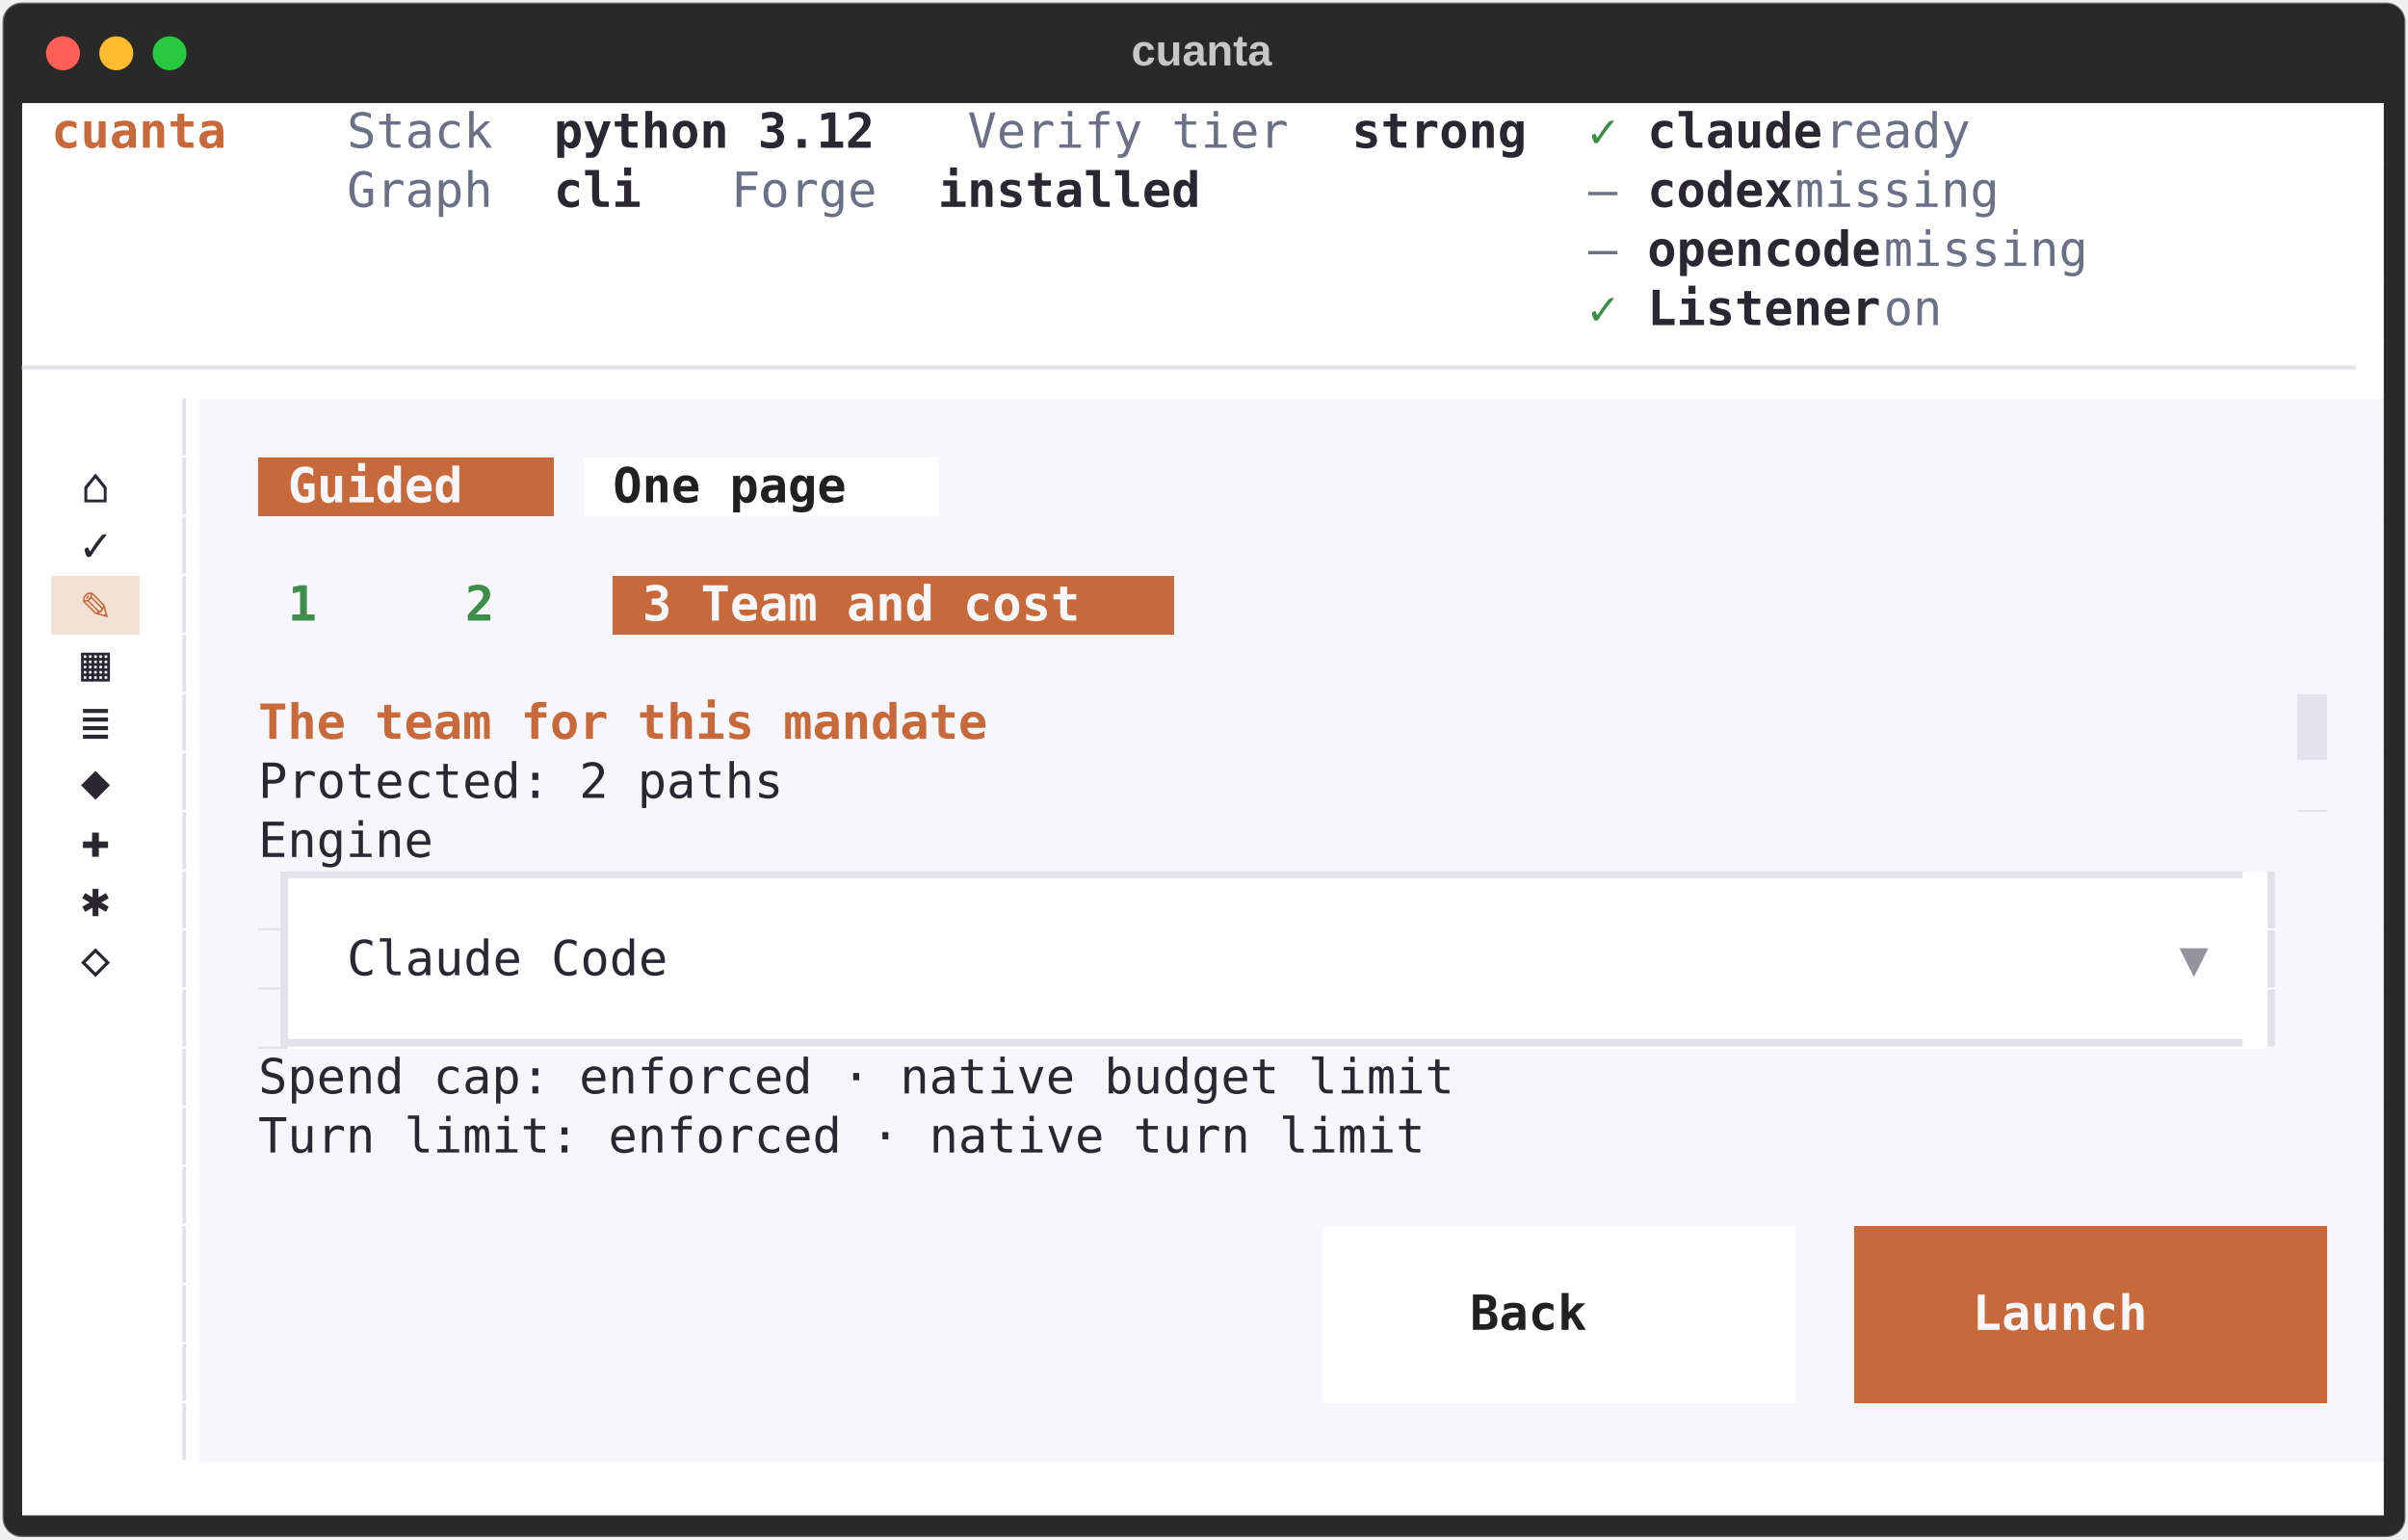
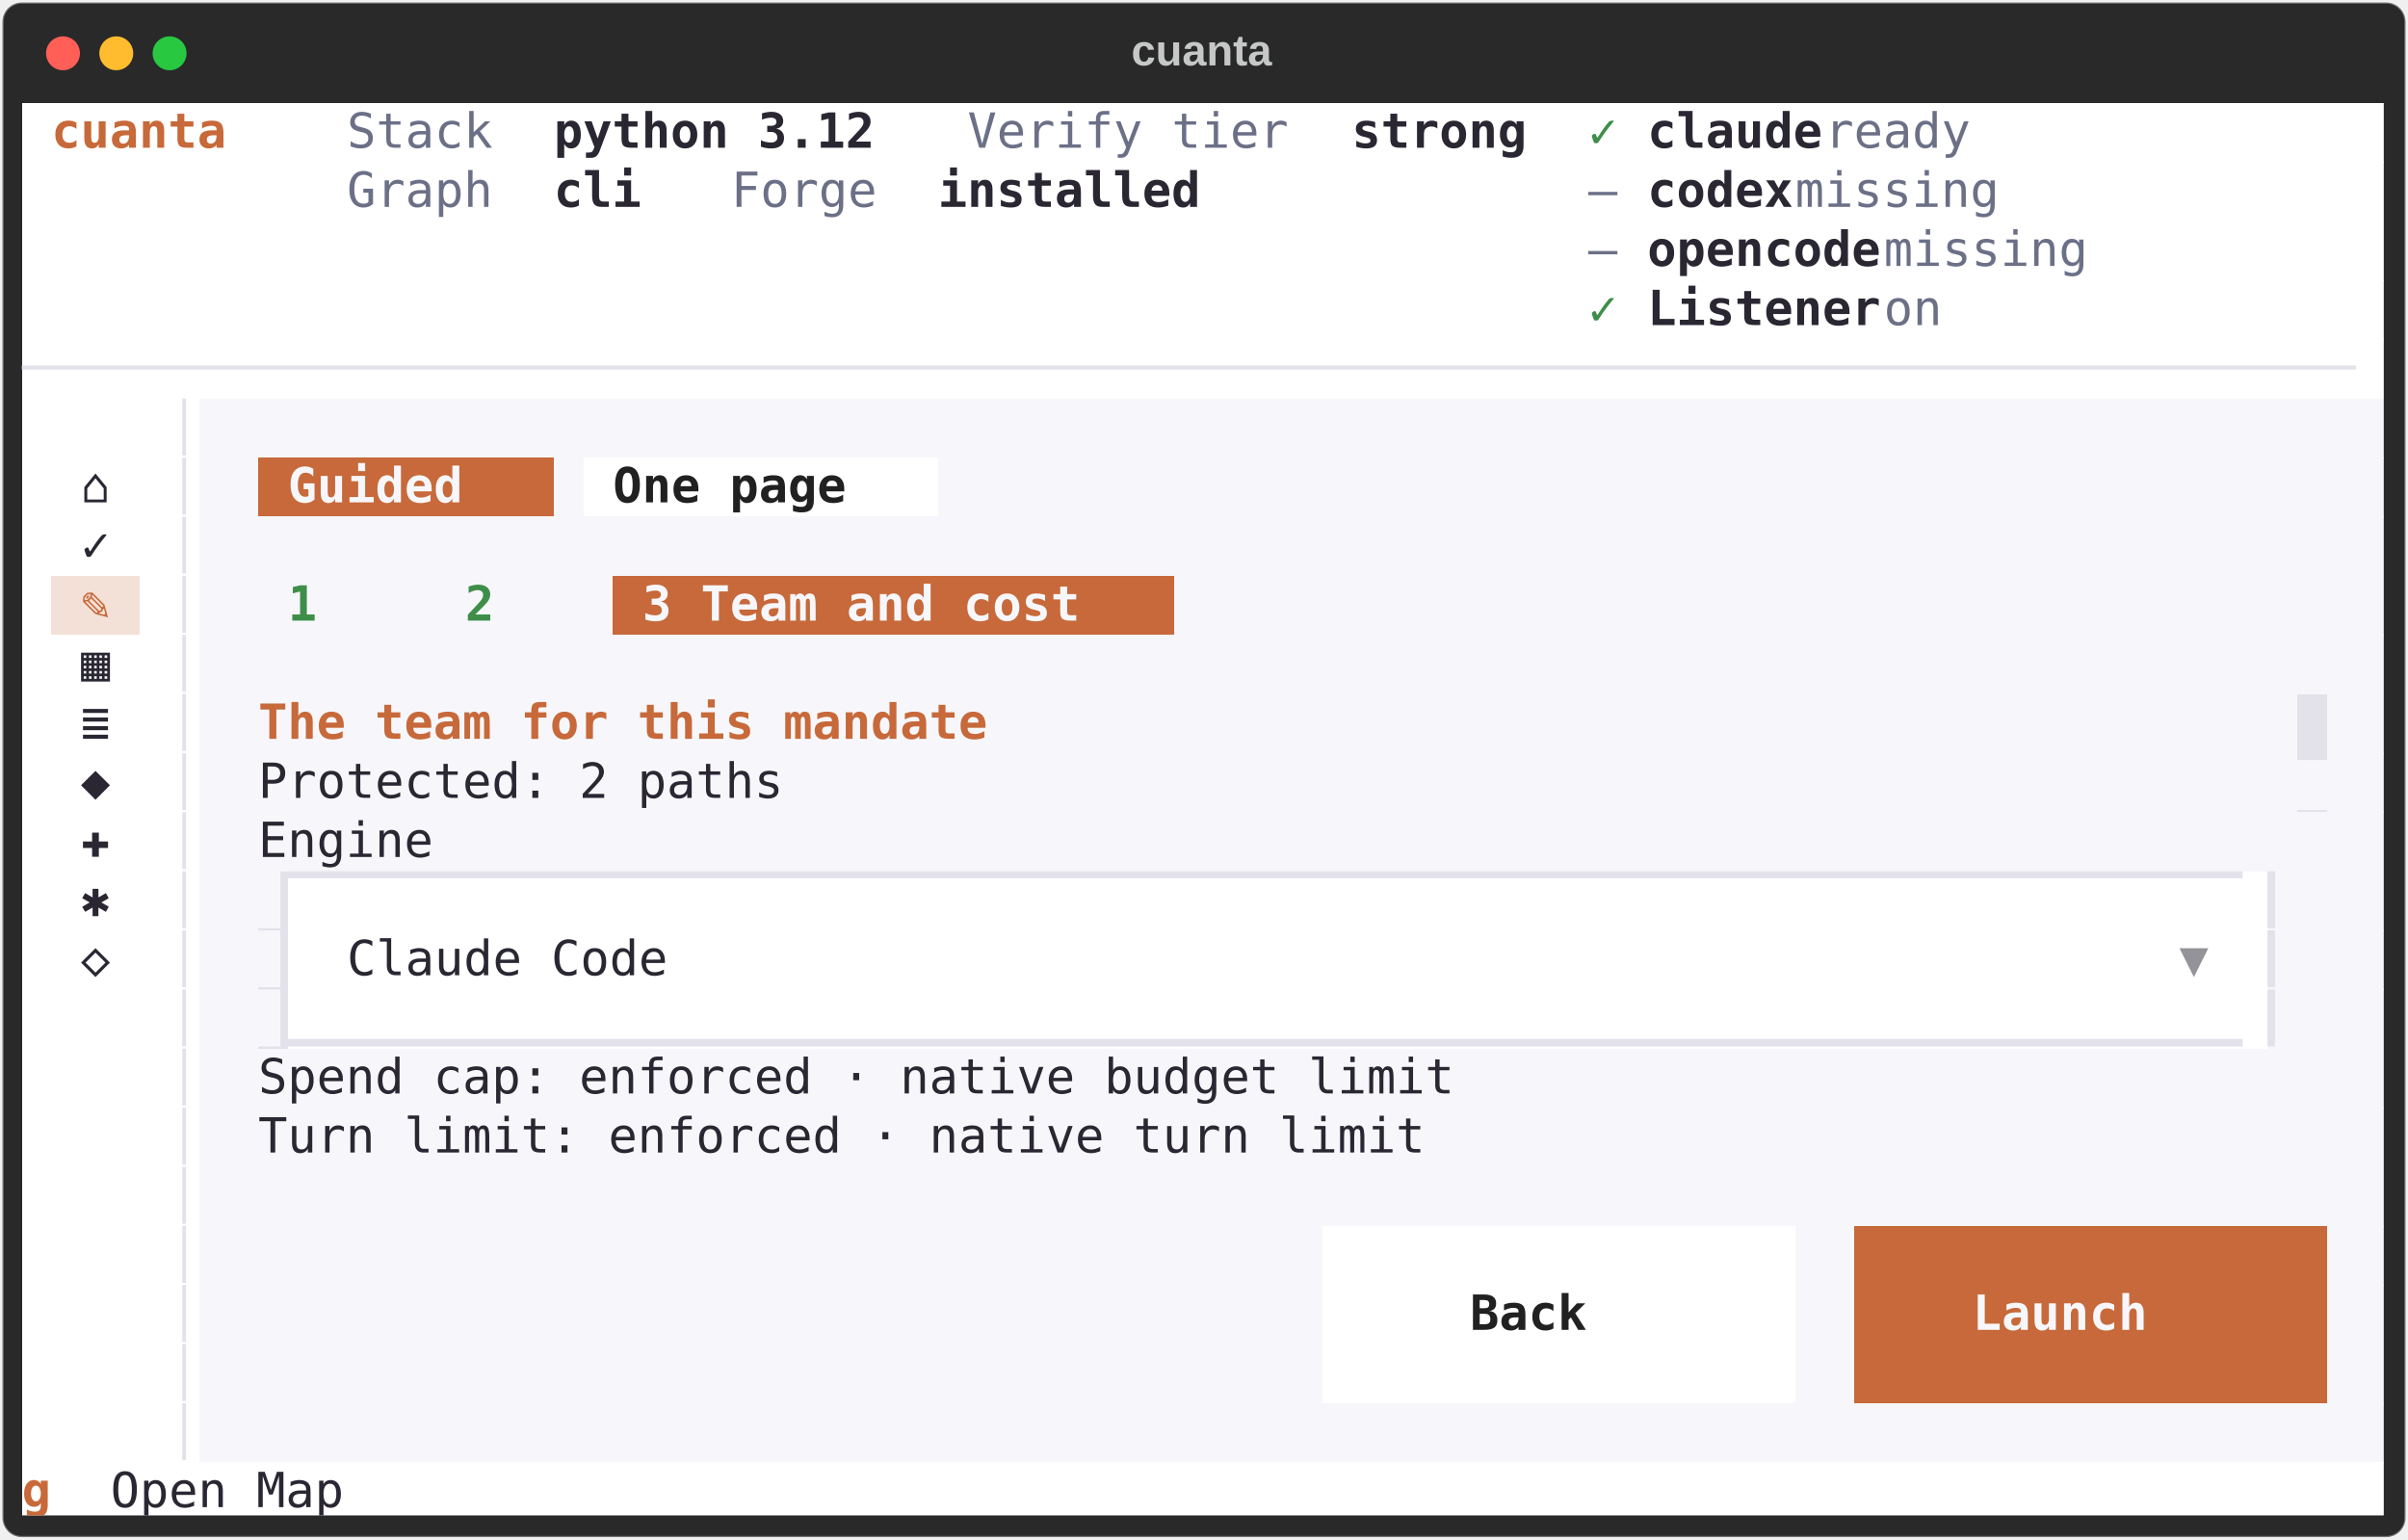
<svg xmlns="http://www.w3.org/2000/svg" class="rich-terminal" viewBox="0 0 994 635.6">
  <style>

    @font-face {
        font-family: "Fira Code";
        src: local("FiraCode-Regular"),
                url("https://cdnjs.cloudflare.com/ajax/libs/firacode/6.2.0/woff2/FiraCode-Regular.woff2") format("woff2"),
                url("https://cdnjs.cloudflare.com/ajax/libs/firacode/6.2.0/woff/FiraCode-Regular.woff") format("woff");
        font-style: normal;
        font-weight: 400;
    }
    @font-face {
        font-family: "Fira Code";
        src: local("FiraCode-Bold"),
                url("https://cdnjs.cloudflare.com/ajax/libs/firacode/6.2.0/woff2/FiraCode-Bold.woff2") format("woff2"),
                url("https://cdnjs.cloudflare.com/ajax/libs/firacode/6.2.0/woff/FiraCode-Bold.woff") format("woff");
        font-style: bold;
        font-weight: 700;
    }

    .terminal-matrix {
        font-family: Fira Code, monospace;
        font-size: 20px;
        line-height: 24.4px;
        font-variant-east-asian: full-width;
    }

    .terminal-title {
        font-size: 18px;
        font-weight: bold;
        font-family: arial;
    }

    .terminal-r1 { fill: #c5c8c6 }
.terminal-r2 { fill: #c7693a;font-weight: bold }
.terminal-r3 { fill: #6b7087 }
.terminal-r4 { fill: #2a2733;font-weight: bold }
.terminal-r5 { fill: #2a2733 }
.terminal-r6 { fill: #3e8e4a }
.terminal-r7 { fill: #e3e1ea }
.terminal-r8 { fill: #f7f7fb;font-weight: bold }
.terminal-r9 { fill: #212121;font-weight: bold }
.terminal-r10 { fill: #3e8e4a;font-weight: bold }
.terminal-r11 { fill: #f7f7fb }
.terminal-r12 { fill: #949399 }
.terminal-r13 { fill: #bf404f }
+ .terminal-r14 { fill: #c8693a;font-weight: bold }
    </style>
  <defs>
    <clipPath id="terminal-clip-terminal">
      <rect x="0" y="0" width="975.0" height="584.6" />
    </clipPath>
    <clipPath id="terminal-line-0">
      <rect x="0" y="1.5" width="976" height="24.65" />
    </clipPath>
    <clipPath id="terminal-line-1">
      <rect x="0" y="25.9" width="976" height="24.65" />
    </clipPath>
    <clipPath id="terminal-line-2">
      <rect x="0" y="50.3" width="976" height="24.65" />
    </clipPath>
    <clipPath id="terminal-line-3">
      <rect x="0" y="74.7" width="976" height="24.65" />
    </clipPath>
    <clipPath id="terminal-line-4">
      <rect x="0" y="99.1" width="976" height="24.65" />
    </clipPath>
    <clipPath id="terminal-line-5">
      <rect x="0" y="123.5" width="976" height="24.65" />
    </clipPath>
    <clipPath id="terminal-line-6">
      <rect x="0" y="147.9" width="976" height="24.65" />
    </clipPath>
    <clipPath id="terminal-line-7">
      <rect x="0" y="172.3" width="976" height="24.65" />
    </clipPath>
    <clipPath id="terminal-line-8">
      <rect x="0" y="196.7" width="976" height="24.65" />
    </clipPath>
    <clipPath id="terminal-line-9">
      <rect x="0" y="221.1" width="976" height="24.65" />
    </clipPath>
    <clipPath id="terminal-line-10">
      <rect x="0" y="245.5" width="976" height="24.65" />
    </clipPath>
    <clipPath id="terminal-line-11">
      <rect x="0" y="269.9" width="976" height="24.65" />
    </clipPath>
    <clipPath id="terminal-line-12">
      <rect x="0" y="294.3" width="976" height="24.65" />
    </clipPath>
    <clipPath id="terminal-line-13">
      <rect x="0" y="318.7" width="976" height="24.65" />
    </clipPath>
    <clipPath id="terminal-line-14">
      <rect x="0" y="343.1" width="976" height="24.65" />
    </clipPath>
    <clipPath id="terminal-line-15">
      <rect x="0" y="367.5" width="976" height="24.65" />
    </clipPath>
    <clipPath id="terminal-line-16">
      <rect x="0" y="391.9" width="976" height="24.65" />
    </clipPath>
    <clipPath id="terminal-line-17">
      <rect x="0" y="416.3" width="976" height="24.65" />
    </clipPath>
    <clipPath id="terminal-line-18">
      <rect x="0" y="440.7" width="976" height="24.65" />
    </clipPath>
    <clipPath id="terminal-line-19">
      <rect x="0" y="465.1" width="976" height="24.65" />
    </clipPath>
    <clipPath id="terminal-line-20">
      <rect x="0" y="489.5" width="976" height="24.65" />
    </clipPath>
    <clipPath id="terminal-line-21">
      <rect x="0" y="513.9" width="976" height="24.65" />
    </clipPath>
    <clipPath id="terminal-line-22">
      <rect x="0" y="538.3" width="976" height="24.65" />
    </clipPath>
  </defs>
  <rect fill="#292929" stroke="rgba(255,255,255,0.35)" stroke-width="1" x="1" y="1" width="992" height="633.6" rx="8" />
  <text class="terminal-title" fill="#c5c8c6" text-anchor="middle" x="496" y="27">cuanta</text>
  <g transform="translate(26,22)">
    <circle cx="0" cy="0" r="7" fill="#ff5f57" />
    <circle cx="22" cy="0" r="7" fill="#febc2e" />
    <circle cx="44" cy="0" r="7" fill="#28c840" />
  </g>
  <g transform="translate(9, 41)" clip-path="url(#terminal-clip-terminal)">
    <rect fill="#ffffff" x="0" y="1.5" width="12.2" height="24.65" shape-rendering="crispEdges" />
    <rect fill="#ffffff" x="12.2" y="1.5" width="73.2" height="24.65" shape-rendering="crispEdges" />
    <rect fill="#ffffff" x="85.4" y="1.5" width="48.8" height="24.65" shape-rendering="crispEdges" />
    <rect fill="#ffffff" x="134.2" y="1.5" width="85.4" height="24.65" shape-rendering="crispEdges" />
    <rect fill="#ffffff" x="219.6" y="1.5" width="146.4" height="24.65" shape-rendering="crispEdges" />
    <rect fill="#ffffff" x="366" y="1.5" width="24.4" height="24.65" shape-rendering="crispEdges" />
    <rect fill="#ffffff" x="390.4" y="1.5" width="158.6" height="24.65" shape-rendering="crispEdges" />
    <rect fill="#ffffff" x="549" y="1.5" width="85.4" height="24.65" shape-rendering="crispEdges" />
    <rect fill="#ffffff" x="634.4" y="1.5" width="12.2" height="24.65" shape-rendering="crispEdges" />
    <rect fill="#ffffff" x="646.6" y="1.5" width="24.4" height="24.65" shape-rendering="crispEdges" />
    <rect fill="#ffffff" x="671" y="1.5" width="73.2" height="24.65" shape-rendering="crispEdges" />
    <rect fill="#ffffff" x="744.2" y="1.5" width="85.4" height="24.65" shape-rendering="crispEdges" />
    <rect fill="#ffffff" x="829.6" y="1.5" width="146.4" height="24.65" shape-rendering="crispEdges" />
    <rect fill="#ffffff" x="0" y="25.9" width="134.2" height="24.65" shape-rendering="crispEdges" />
    <rect fill="#ffffff" x="134.2" y="25.9" width="85.4" height="24.65" shape-rendering="crispEdges" />
    <rect fill="#ffffff" x="219.6" y="25.9" width="48.8" height="24.65" shape-rendering="crispEdges" />
    <rect fill="#ffffff" x="268.4" y="25.9" width="24.4" height="24.65" shape-rendering="crispEdges" />
    <rect fill="#ffffff" x="292.8" y="25.9" width="85.4" height="24.65" shape-rendering="crispEdges" />
    <rect fill="#ffffff" x="378.2" y="25.9" width="122" height="24.65" shape-rendering="crispEdges" />
    <rect fill="#ffffff" x="500.2" y="25.9" width="146.4" height="24.65" shape-rendering="crispEdges" />
    <rect fill="#ffffff" x="646.6" y="25.9" width="24.4" height="24.65" shape-rendering="crispEdges" />
    <rect fill="#ffffff" x="671" y="25.9" width="61" height="24.65" shape-rendering="crispEdges" />
    <rect fill="#ffffff" x="732" y="25.9" width="109.8" height="24.65" shape-rendering="crispEdges" />
    <rect fill="#ffffff" x="841.8" y="25.9" width="134.2" height="24.65" shape-rendering="crispEdges" />
    <rect fill="#ffffff" x="0" y="50.3" width="134.2" height="24.65" shape-rendering="crispEdges" />
    <rect fill="#ffffff" x="134.2" y="50.3" width="512.4" height="24.65" shape-rendering="crispEdges" />
    <rect fill="#ffffff" x="646.6" y="50.3" width="24.4" height="24.65" shape-rendering="crispEdges" />
    <rect fill="#ffffff" x="671" y="50.3" width="97.6" height="24.65" shape-rendering="crispEdges" />
    <rect fill="#ffffff" x="768.6" y="50.3" width="109.8" height="24.65" shape-rendering="crispEdges" />
    <rect fill="#ffffff" x="878.4" y="50.3" width="97.6" height="24.65" shape-rendering="crispEdges" />
    <rect fill="#ffffff" x="0" y="74.7" width="134.2" height="24.65" shape-rendering="crispEdges" />
    <rect fill="#ffffff" x="134.2" y="74.7" width="512.4" height="24.65" shape-rendering="crispEdges" />
    <rect fill="#ffffff" x="646.6" y="74.7" width="24.4" height="24.65" shape-rendering="crispEdges" />
    <rect fill="#ffffff" x="671" y="74.7" width="97.6" height="24.65" shape-rendering="crispEdges" />
    <rect fill="#ffffff" x="768.6" y="74.7" width="48.8" height="24.65" shape-rendering="crispEdges" />
    <rect fill="#ffffff" x="817.4" y="74.7" width="158.6" height="24.65" shape-rendering="crispEdges" />
    <rect fill="#ffffff" x="0" y="99.1" width="976" height="24.65" shape-rendering="crispEdges" />
    <rect fill="#ffffff" x="0" y="123.5" width="61" height="24.65" shape-rendering="crispEdges" />
    <rect fill="#ffffff" x="61" y="123.5" width="12.2" height="24.65" shape-rendering="crispEdges" />
    <rect fill="#f7f7fb" x="73.2" y="123.5" width="902.8" height="24.65" shape-rendering="crispEdges" />
    <rect fill="#ffffff" x="0" y="147.9" width="24.4" height="24.65" shape-rendering="crispEdges" />
    <rect fill="#ffffff" x="24.4" y="147.9" width="12.2" height="24.65" shape-rendering="crispEdges" />
    <rect fill="#ffffff" x="36.6" y="147.9" width="24.4" height="24.65" shape-rendering="crispEdges" />
    <rect fill="#ffffff" x="61" y="147.9" width="12.2" height="24.65" shape-rendering="crispEdges" />
    <rect fill="#f7f7fb" x="73.2" y="147.9" width="24.4" height="24.65" shape-rendering="crispEdges" />
    <rect fill="#c7693a" x="97.6" y="147.9" width="12.2" height="24.65" shape-rendering="crispEdges" />
    <rect fill="#c7693a" x="109.8" y="147.9" width="97.6" height="24.65" shape-rendering="crispEdges" />
    <rect fill="#c7693a" x="207.4" y="147.9" width="12.2" height="24.65" shape-rendering="crispEdges" />
    <rect fill="#f7f7fb" x="219.6" y="147.9" width="12.2" height="24.65" shape-rendering="crispEdges" />
    <rect fill="#ffffff" x="231.8" y="147.9" width="12.2" height="24.65" shape-rendering="crispEdges" />
    <rect fill="#ffffff" x="244" y="147.9" width="122" height="24.65" shape-rendering="crispEdges" />
    <rect fill="#ffffff" x="366" y="147.9" width="12.2" height="24.65" shape-rendering="crispEdges" />
    <rect fill="#f7f7fb" x="378.2" y="147.9" width="597.8" height="24.65" shape-rendering="crispEdges" />
    <rect fill="#ffffff" x="0" y="172.3" width="24.4" height="24.65" shape-rendering="crispEdges" />
    <rect fill="#ffffff" x="24.4" y="172.3" width="12.2" height="24.65" shape-rendering="crispEdges" />
    <rect fill="#ffffff" x="36.6" y="172.3" width="24.4" height="24.65" shape-rendering="crispEdges" />
    <rect fill="#ffffff" x="61" y="172.3" width="12.2" height="24.65" shape-rendering="crispEdges" />
    <rect fill="#f7f7fb" x="73.2" y="172.3" width="902.8" height="24.65" shape-rendering="crispEdges" />
    <rect fill="#ffffff" x="0" y="196.7" width="12.2" height="24.65" shape-rendering="crispEdges" />
    <rect fill="#f3e1d7" x="12.2" y="196.7" width="12.2" height="24.65" shape-rendering="crispEdges" />
    <rect fill="#f3e1d7" x="24.4" y="196.7" width="12.2" height="24.65" shape-rendering="crispEdges" />
    <rect fill="#f3e1d7" x="36.6" y="196.7" width="12.2" height="24.65" shape-rendering="crispEdges" />
    <rect fill="#ffffff" x="48.8" y="196.7" width="12.2" height="24.65" shape-rendering="crispEdges" />
    <rect fill="#ffffff" x="61" y="196.7" width="12.2" height="24.65" shape-rendering="crispEdges" />
    <rect fill="#f7f7fb" x="73.2" y="196.7" width="36.6" height="24.65" shape-rendering="crispEdges" />
    <rect fill="#f7f7fb" x="109.8" y="196.7" width="36.6" height="24.65" shape-rendering="crispEdges" />
    <rect fill="#f7f7fb" x="146.4" y="196.7" width="36.6" height="24.65" shape-rendering="crispEdges" />
    <rect fill="#f7f7fb" x="183" y="196.7" width="36.6" height="24.65" shape-rendering="crispEdges" />
    <rect fill="#f7f7fb" x="219.6" y="196.7" width="24.4" height="24.65" shape-rendering="crispEdges" />
    <rect fill="#c7693a" x="244" y="196.7" width="12.2" height="24.65" shape-rendering="crispEdges" />
    <rect fill="#c7693a" x="256.2" y="196.7" width="207.4" height="24.65" shape-rendering="crispEdges" />
    <rect fill="#c7693a" x="463.6" y="196.7" width="12.2" height="24.65" shape-rendering="crispEdges" />
    <rect fill="#f7f7fb" x="475.8" y="196.7" width="500.2" height="24.65" shape-rendering="crispEdges" />
    <rect fill="#ffffff" x="0" y="221.1" width="24.4" height="24.65" shape-rendering="crispEdges" />
    <rect fill="#ffffff" x="24.4" y="221.1" width="12.2" height="24.65" shape-rendering="crispEdges" />
    <rect fill="#ffffff" x="36.6" y="221.1" width="24.4" height="24.65" shape-rendering="crispEdges" />
    <rect fill="#ffffff" x="61" y="221.1" width="12.2" height="24.65" shape-rendering="crispEdges" />
    <rect fill="#f7f7fb" x="73.2" y="221.1" width="902.8" height="24.65" shape-rendering="crispEdges" />
    <rect fill="#ffffff" x="0" y="245.5" width="24.4" height="24.65" shape-rendering="crispEdges" />
    <rect fill="#ffffff" x="24.4" y="245.5" width="12.2" height="24.65" shape-rendering="crispEdges" />
    <rect fill="#ffffff" x="36.6" y="245.5" width="24.4" height="24.65" shape-rendering="crispEdges" />
    <rect fill="#ffffff" x="61" y="245.5" width="12.2" height="24.65" shape-rendering="crispEdges" />
    <rect fill="#f7f7fb" x="73.2" y="245.5" width="24.4" height="24.65" shape-rendering="crispEdges" />
    <rect fill="#f7f7fb" x="97.6" y="245.5" width="305" height="24.65" shape-rendering="crispEdges" />
    <rect fill="#f7f7fb" x="402.6" y="245.5" width="536.8" height="24.65" shape-rendering="crispEdges" />
    <rect fill="#e3e1ea" x="939.4" y="245.5" width="12.2" height="24.65" shape-rendering="crispEdges" />
    <rect fill="#f7f7fb" x="951.6" y="245.5" width="24.4" height="24.65" shape-rendering="crispEdges" />
    <rect fill="#ffffff" x="0" y="269.9" width="24.4" height="24.65" shape-rendering="crispEdges" />
    <rect fill="#ffffff" x="24.4" y="269.9" width="12.2" height="24.65" shape-rendering="crispEdges" />
    <rect fill="#ffffff" x="36.6" y="269.9" width="24.4" height="24.65" shape-rendering="crispEdges" />
    <rect fill="#ffffff" x="61" y="269.9" width="12.2" height="24.65" shape-rendering="crispEdges" />
    <rect fill="#f7f7fb" x="73.2" y="269.9" width="24.4" height="24.65" shape-rendering="crispEdges" />
    <rect fill="#f7f7fb" x="97.6" y="269.9" width="219.6" height="24.65" shape-rendering="crispEdges" />
    <rect fill="#f7f7fb" x="317.2" y="269.9" width="622.2" height="24.65" shape-rendering="crispEdges" />
    <rect fill="#e3e1ea" x="939.4" y="269.9" width="12.2" height="24.65" shape-rendering="crispEdges" />
    <rect fill="#f7f7fb" x="951.6" y="269.9" width="24.4" height="24.65" shape-rendering="crispEdges" />
    <rect fill="#ffffff" x="0" y="294.3" width="24.4" height="24.65" shape-rendering="crispEdges" />
    <rect fill="#ffffff" x="24.4" y="294.3" width="12.2" height="24.65" shape-rendering="crispEdges" />
    <rect fill="#ffffff" x="36.6" y="294.3" width="24.4" height="24.65" shape-rendering="crispEdges" />
    <rect fill="#ffffff" x="61" y="294.3" width="12.2" height="24.65" shape-rendering="crispEdges" />
    <rect fill="#f7f7fb" x="73.2" y="294.3" width="24.4" height="24.65" shape-rendering="crispEdges" />
    <rect fill="#f7f7fb" x="97.6" y="294.3" width="73.2" height="24.65" shape-rendering="crispEdges" />
    <rect fill="#f7f7fb" x="170.8" y="294.3" width="768.6" height="24.65" shape-rendering="crispEdges" />
    <rect fill="#f7f7fb" x="939.4" y="294.3" width="12.2" height="24.65" shape-rendering="crispEdges" />
    <rect fill="#f7f7fb" x="951.6" y="294.3" width="24.4" height="24.65" shape-rendering="crispEdges" />
    <rect fill="#ffffff" x="0" y="318.7" width="24.4" height="24.65" shape-rendering="crispEdges" />
    <rect fill="#ffffff" x="24.4" y="318.7" width="12.2" height="24.65" shape-rendering="crispEdges" />
    <rect fill="#ffffff" x="36.6" y="318.7" width="24.4" height="24.65" shape-rendering="crispEdges" />
    <rect fill="#ffffff" x="61" y="318.7" width="12.2" height="24.65" shape-rendering="crispEdges" />
    <rect fill="#f7f7fb" x="73.2" y="318.7" width="24.4" height="24.65" shape-rendering="crispEdges" />
    <rect fill="#e3e1ea" x="97.6" y="318.7" width="12.2" height="24.65" shape-rendering="crispEdges" />
    <rect fill="#ffffff" x="109.8" y="318.7" width="817.4" height="24.65" shape-rendering="crispEdges" />
    <rect fill="#f7f7fb" x="927.2" y="318.7" width="12.2" height="24.65" shape-rendering="crispEdges" />
    <rect fill="#f7f7fb" x="939.4" y="318.7" width="12.2" height="24.65" shape-rendering="crispEdges" />
    <rect fill="#f7f7fb" x="951.6" y="318.7" width="24.4" height="24.65" shape-rendering="crispEdges" />
    <rect fill="#ffffff" x="0" y="343.1" width="24.4" height="24.65" shape-rendering="crispEdges" />
    <rect fill="#ffffff" x="24.4" y="343.1" width="12.2" height="24.65" shape-rendering="crispEdges" />
    <rect fill="#ffffff" x="36.6" y="343.1" width="24.4" height="24.65" shape-rendering="crispEdges" />
    <rect fill="#ffffff" x="61" y="343.1" width="12.2" height="24.65" shape-rendering="crispEdges" />
    <rect fill="#f7f7fb" x="73.2" y="343.1" width="24.4" height="24.65" shape-rendering="crispEdges" />
    <rect fill="#e3e1ea" x="97.6" y="343.1" width="12.2" height="24.65" shape-rendering="crispEdges" />
    <rect fill="#ffffff" x="109.8" y="343.1" width="24.4" height="24.65" shape-rendering="crispEdges" />
    <rect fill="#ffffff" x="134.2" y="343.1" width="134.2" height="24.65" shape-rendering="crispEdges" />
    <rect fill="#ffffff" x="268.4" y="343.1" width="622.2" height="24.65" shape-rendering="crispEdges" />
    <rect fill="#ffffff" x="890.6" y="343.1" width="12.2" height="24.65" shape-rendering="crispEdges" />
    <rect fill="#ffffff" x="902.8" y="343.1" width="24.4" height="24.65" shape-rendering="crispEdges" />
    <rect fill="#f7f7fb" x="927.2" y="343.1" width="12.2" height="24.65" shape-rendering="crispEdges" />
    <rect fill="#f7f7fb" x="939.4" y="343.1" width="12.2" height="24.65" shape-rendering="crispEdges" />
    <rect fill="#f7f7fb" x="951.6" y="343.1" width="24.4" height="24.65" shape-rendering="crispEdges" />
    <rect fill="#ffffff" x="0" y="367.5" width="61" height="24.65" shape-rendering="crispEdges" />
    <rect fill="#ffffff" x="61" y="367.5" width="12.2" height="24.65" shape-rendering="crispEdges" />
    <rect fill="#f7f7fb" x="73.2" y="367.5" width="24.4" height="24.65" shape-rendering="crispEdges" />
    <rect fill="#e3e1ea" x="97.6" y="367.5" width="12.2" height="24.65" shape-rendering="crispEdges" />
    <rect fill="#ffffff" x="109.8" y="367.5" width="817.4" height="24.65" shape-rendering="crispEdges" />
    <rect fill="#f7f7fb" x="927.2" y="367.5" width="12.2" height="24.65" shape-rendering="crispEdges" />
    <rect fill="#f7f7fb" x="939.4" y="367.5" width="12.2" height="24.65" shape-rendering="crispEdges" />
    <rect fill="#f7f7fb" x="951.6" y="367.5" width="24.4" height="24.65" shape-rendering="crispEdges" />
    <rect fill="#ffffff" x="0" y="391.9" width="61" height="24.65" shape-rendering="crispEdges" />
    <rect fill="#ffffff" x="61" y="391.9" width="12.2" height="24.65" shape-rendering="crispEdges" />
    <rect fill="#f7f7fb" x="73.2" y="391.9" width="24.4" height="24.65" shape-rendering="crispEdges" />
    <rect fill="#f7f7fb" x="97.6" y="391.9" width="500.2" height="24.65" shape-rendering="crispEdges" />
    <rect fill="#f7f7fb" x="597.8" y="391.9" width="341.6" height="24.65" shape-rendering="crispEdges" />
    <rect fill="#f7f7fb" x="939.4" y="391.9" width="12.2" height="24.65" shape-rendering="crispEdges" />
    <rect fill="#f7f7fb" x="951.6" y="391.9" width="24.4" height="24.65" shape-rendering="crispEdges" />
    <rect fill="#ffffff" x="0" y="416.3" width="61" height="24.65" shape-rendering="crispEdges" />
    <rect fill="#ffffff" x="61" y="416.3" width="12.2" height="24.65" shape-rendering="crispEdges" />
    <rect fill="#f7f7fb" x="73.2" y="416.3" width="24.4" height="24.65" shape-rendering="crispEdges" />
    <rect fill="#f7f7fb" x="97.6" y="416.3" width="488" height="24.65" shape-rendering="crispEdges" />
    <rect fill="#f7f7fb" x="585.6" y="416.3" width="353.8" height="24.65" shape-rendering="crispEdges" />
    <rect fill="#f7f7fb" x="939.4" y="416.3" width="12.2" height="24.65" shape-rendering="crispEdges" />
    <rect fill="#f7f7fb" x="951.6" y="416.3" width="24.4" height="24.65" shape-rendering="crispEdges" />
    <rect fill="#ffffff" x="0" y="440.7" width="61" height="24.65" shape-rendering="crispEdges" />
    <rect fill="#ffffff" x="61" y="440.7" width="12.2" height="24.65" shape-rendering="crispEdges" />
    <rect fill="#f7f7fb" x="73.2" y="440.7" width="24.4" height="24.65" shape-rendering="crispEdges" />
    <rect fill="#f7f7fb" x="97.6" y="440.7" width="0" height="24.65" shape-rendering="crispEdges" />
    <rect fill="#f7f7fb" x="97.6" y="440.7" width="878.4" height="24.65" shape-rendering="crispEdges" />
    <rect fill="#ffffff" x="0" y="465.1" width="61" height="24.65" shape-rendering="crispEdges" />
    <rect fill="#ffffff" x="61" y="465.1" width="12.2" height="24.65" shape-rendering="crispEdges" />
    <rect fill="#f7f7fb" x="73.2" y="465.1" width="463.6" height="24.65" shape-rendering="crispEdges" />
    <rect fill="#ffffff" x="536.8" y="465.1" width="195.2" height="24.65" shape-rendering="crispEdges" />
    <rect fill="#f7f7fb" x="732" y="465.1" width="24.4" height="24.65" shape-rendering="crispEdges" />
    <rect fill="#c7693a" x="756.4" y="465.1" width="195.2" height="24.65" shape-rendering="crispEdges" />
    <rect fill="#f7f7fb" x="951.6" y="465.1" width="24.4" height="24.65" shape-rendering="crispEdges" />
    <rect fill="#ffffff" x="0" y="489.5" width="61" height="24.65" shape-rendering="crispEdges" />
    <rect fill="#ffffff" x="61" y="489.5" width="12.2" height="24.65" shape-rendering="crispEdges" />
    <rect fill="#f7f7fb" x="73.2" y="489.5" width="463.6" height="24.65" shape-rendering="crispEdges" />
    <rect fill="#ffffff" x="536.8" y="489.5" width="61" height="24.65" shape-rendering="crispEdges" />
    <rect fill="#ffffff" x="597.8" y="489.5" width="73.2" height="24.65" shape-rendering="crispEdges" />
    <rect fill="#ffffff" x="671" y="489.5" width="61" height="24.65" shape-rendering="crispEdges" />
    <rect fill="#f7f7fb" x="732" y="489.5" width="24.4" height="24.65" shape-rendering="crispEdges" />
    <rect fill="#c7693a" x="756.4" y="489.5" width="48.8" height="24.65" shape-rendering="crispEdges" />
    <rect fill="#c7693a" x="805.2" y="489.5" width="97.6" height="24.65" shape-rendering="crispEdges" />
    <rect fill="#c7693a" x="902.8" y="489.5" width="48.8" height="24.65" shape-rendering="crispEdges" />
    <rect fill="#f7f7fb" x="951.6" y="489.5" width="24.4" height="24.65" shape-rendering="crispEdges" />
    <rect fill="#ffffff" x="0" y="513.9" width="61" height="24.65" shape-rendering="crispEdges" />
    <rect fill="#ffffff" x="61" y="513.9" width="12.2" height="24.65" shape-rendering="crispEdges" />
    <rect fill="#f7f7fb" x="73.2" y="513.9" width="463.6" height="24.65" shape-rendering="crispEdges" />
    <rect fill="#ffffff" x="536.8" y="513.9" width="195.2" height="24.65" shape-rendering="crispEdges" />
    <rect fill="#f7f7fb" x="732" y="513.9" width="24.4" height="24.65" shape-rendering="crispEdges" />
    <rect fill="#c7693a" x="756.4" y="513.9" width="195.2" height="24.65" shape-rendering="crispEdges" />
    <rect fill="#f7f7fb" x="951.6" y="513.9" width="24.4" height="24.65" shape-rendering="crispEdges" />
    <rect fill="#ffffff" x="0" y="538.3" width="61" height="24.65" shape-rendering="crispEdges" />
    <rect fill="#ffffff" x="61" y="538.3" width="12.2" height="24.65" shape-rendering="crispEdges" />
    <rect fill="#f7f7fb" x="73.2" y="538.3" width="902.8" height="24.65" shape-rendering="crispEdges" />
-     <rect fill="#ffffff" x="0" y="562.7" width="976" height="24.65" shape-rendering="crispEdges" />
+     <rect fill="#ffffff" x="0" y="562.7" width="36.6" height="24.65" shape-rendering="crispEdges" />
+     <rect fill="#ffffff" x="36.6" y="562.7" width="109.8" height="24.65" shape-rendering="crispEdges" />
+     <rect fill="#ffffff" x="146.4" y="562.7" width="829.6" height="24.65" shape-rendering="crispEdges" />
    <g class="terminal-matrix">
      <text class="terminal-r2" x="12.2" y="20" textLength="73.2" clip-path="url(#terminal-line-0)">cuanta</text>
      <text class="terminal-r3" x="134.2" y="20" textLength="85.4" clip-path="url(#terminal-line-0)"> Stack </text>
      <text class="terminal-r4" x="219.6" y="20" textLength="146.4" clip-path="url(#terminal-line-0)">python 3.12 </text>
      <text class="terminal-r3" x="390.4" y="20" textLength="158.6" clip-path="url(#terminal-line-0)"> Verify tier </text>
      <text class="terminal-r4" x="549" y="20" textLength="85.4" clip-path="url(#terminal-line-0)">strong </text>
      <text class="terminal-r6" x="646.6" y="20" textLength="24.4" clip-path="url(#terminal-line-0)">✓ </text>
      <text class="terminal-r4" x="671" y="20" textLength="73.2" clip-path="url(#terminal-line-0)">claude</text>
      <text class="terminal-r3" x="744.2" y="20" textLength="85.4" clip-path="url(#terminal-line-0)">  ready</text>
      <text class="terminal-r1" x="976" y="20" textLength="12.2" clip-path="url(#terminal-line-0)">
</text>
      <text class="terminal-r3" x="134.2" y="44.4" textLength="85.4" clip-path="url(#terminal-line-1)"> Graph </text>
      <text class="terminal-r4" x="219.6" y="44.4" textLength="48.8" clip-path="url(#terminal-line-1)">cli </text>
      <text class="terminal-r3" x="292.8" y="44.4" textLength="85.4" clip-path="url(#terminal-line-1)"> Forge </text>
      <text class="terminal-r4" x="378.2" y="44.4" textLength="122" clip-path="url(#terminal-line-1)">installed </text>
      <text class="terminal-r3" x="646.6" y="44.4" textLength="24.4" clip-path="url(#terminal-line-1)">– </text>
      <text class="terminal-r4" x="671" y="44.4" textLength="61" clip-path="url(#terminal-line-1)">codex</text>
      <text class="terminal-r3" x="732" y="44.4" textLength="109.8" clip-path="url(#terminal-line-1)">  missing</text>
      <text class="terminal-r1" x="976" y="44.4" textLength="12.2" clip-path="url(#terminal-line-1)">
</text>
      <text class="terminal-r3" x="646.6" y="68.8" textLength="24.4" clip-path="url(#terminal-line-2)">– </text>
      <text class="terminal-r4" x="671" y="68.8" textLength="97.6" clip-path="url(#terminal-line-2)">opencode</text>
      <text class="terminal-r3" x="768.6" y="68.8" textLength="109.8" clip-path="url(#terminal-line-2)">  missing</text>
      <text class="terminal-r1" x="976" y="68.8" textLength="12.2" clip-path="url(#terminal-line-2)">
</text>
      <text class="terminal-r6" x="646.6" y="93.2" textLength="24.4" clip-path="url(#terminal-line-3)">✓ </text>
      <text class="terminal-r4" x="671" y="93.2" textLength="97.6" clip-path="url(#terminal-line-3)">Listener</text>
      <text class="terminal-r3" x="768.6" y="93.2" textLength="48.8" clip-path="url(#terminal-line-3)">  on</text>
      <text class="terminal-r1" x="976" y="93.2" textLength="12.2" clip-path="url(#terminal-line-3)">
</text>
      <text class="terminal-r7" x="0" y="117.6" textLength="976" clip-path="url(#terminal-line-4)">────────────────────────────────────────────────────────────────────────────────</text>
      <text class="terminal-r1" x="976" y="117.6" textLength="12.2" clip-path="url(#terminal-line-4)">
</text>
      <text class="terminal-r7" x="61" y="142" textLength="12.2" clip-path="url(#terminal-line-5)">│</text>
      <text class="terminal-r1" x="976" y="142" textLength="12.2" clip-path="url(#terminal-line-5)">
</text>
      <text class="terminal-r5" x="24.4" y="166.4" textLength="12.2" clip-path="url(#terminal-line-6)">⌂</text>
      <text class="terminal-r7" x="61" y="166.4" textLength="12.2" clip-path="url(#terminal-line-6)">│</text>
      <text class="terminal-r8" x="109.8" y="166.4" textLength="97.6" clip-path="url(#terminal-line-6)"> Guided </text>
      <text class="terminal-r9" x="244" y="166.4" textLength="122" clip-path="url(#terminal-line-6)"> One page </text>
      <text class="terminal-r1" x="976" y="166.4" textLength="12.2" clip-path="url(#terminal-line-6)">
</text>
      <text class="terminal-r5" x="24.4" y="190.8" textLength="12.2" clip-path="url(#terminal-line-7)">✓</text>
      <text class="terminal-r7" x="61" y="190.8" textLength="12.2" clip-path="url(#terminal-line-7)">│</text>
      <text class="terminal-r1" x="976" y="190.8" textLength="12.2" clip-path="url(#terminal-line-7)">
</text>
      <text class="terminal-r2" x="24.4" y="215.2" textLength="12.2" clip-path="url(#terminal-line-8)">✎</text>
      <text class="terminal-r7" x="61" y="215.2" textLength="12.2" clip-path="url(#terminal-line-8)">│</text>
      <text class="terminal-r10" x="109.8" y="215.2" textLength="36.6" clip-path="url(#terminal-line-8)"> 1 </text>
      <text class="terminal-r10" x="183" y="215.2" textLength="36.6" clip-path="url(#terminal-line-8)"> 2 </text>
      <text class="terminal-r8" x="256.2" y="215.2" textLength="207.4" clip-path="url(#terminal-line-8)"> 3 Team and cost </text>
      <text class="terminal-r1" x="976" y="215.2" textLength="12.2" clip-path="url(#terminal-line-8)">
</text>
      <text class="terminal-r5" x="24.4" y="239.6" textLength="12.2" clip-path="url(#terminal-line-9)">▦</text>
      <text class="terminal-r7" x="61" y="239.6" textLength="12.2" clip-path="url(#terminal-line-9)">│</text>
      <text class="terminal-r1" x="976" y="239.6" textLength="12.2" clip-path="url(#terminal-line-9)">
</text>
      <text class="terminal-r5" x="24.4" y="264" textLength="12.2" clip-path="url(#terminal-line-10)">≣</text>
      <text class="terminal-r7" x="61" y="264" textLength="12.2" clip-path="url(#terminal-line-10)">│</text>
      <text class="terminal-r2" x="97.6" y="264" textLength="305" clip-path="url(#terminal-line-10)">The team for this mandate</text>
      <text class="terminal-r1" x="976" y="264" textLength="12.2" clip-path="url(#terminal-line-10)">
</text>
      <text class="terminal-r5" x="24.4" y="288.4" textLength="12.2" clip-path="url(#terminal-line-11)">◆</text>
      <text class="terminal-r7" x="61" y="288.4" textLength="12.2" clip-path="url(#terminal-line-11)">│</text>
      <text class="terminal-r5" x="97.6" y="288.4" textLength="219.6" clip-path="url(#terminal-line-11)">Protected: 2 paths</text>
      <text class="terminal-r11" x="939.4" y="288.4" textLength="12.2" clip-path="url(#terminal-line-11)">▇</text>
      <text class="terminal-r1" x="976" y="288.4" textLength="12.2" clip-path="url(#terminal-line-11)">
</text>
      <text class="terminal-r5" x="24.4" y="312.8" textLength="12.2" clip-path="url(#terminal-line-12)">✚</text>
      <text class="terminal-r7" x="61" y="312.8" textLength="12.2" clip-path="url(#terminal-line-12)">│</text>
      <text class="terminal-r5" x="97.6" y="312.8" textLength="73.2" clip-path="url(#terminal-line-12)">Engine</text>
      <text class="terminal-r1" x="976" y="312.8" textLength="12.2" clip-path="url(#terminal-line-12)">
</text>
      <text class="terminal-r5" x="24.4" y="337.2" textLength="12.2" clip-path="url(#terminal-line-13)">✱</text>
      <text class="terminal-r7" x="61" y="337.2" textLength="12.2" clip-path="url(#terminal-line-13)">│</text>
      <text class="terminal-r11" x="97.6" y="337.2" textLength="12.2" clip-path="url(#terminal-line-13)">▊</text>
      <text class="terminal-r7" x="109.8" y="337.2" textLength="817.4" clip-path="url(#terminal-line-13)">▔▔▔▔▔▔▔▔▔▔▔▔▔▔▔▔▔▔▔▔▔▔▔▔▔▔▔▔▔▔▔▔▔▔▔▔▔▔▔▔▔▔▔▔▔▔▔▔▔▔▔▔▔▔▔▔▔▔▔▔▔▔▔▔▔▔▔</text>
      <text class="terminal-r7" x="927.2" y="337.2" textLength="12.2" clip-path="url(#terminal-line-13)">▎</text>
      <text class="terminal-r1" x="976" y="337.2" textLength="12.2" clip-path="url(#terminal-line-13)">
</text>
      <text class="terminal-r5" x="24.4" y="361.6" textLength="12.2" clip-path="url(#terminal-line-14)">◇</text>
      <text class="terminal-r7" x="61" y="361.6" textLength="12.2" clip-path="url(#terminal-line-14)">│</text>
      <text class="terminal-r11" x="97.6" y="361.6" textLength="12.2" clip-path="url(#terminal-line-14)">▊</text>
      <text class="terminal-r5" x="134.2" y="361.6" textLength="134.2" clip-path="url(#terminal-line-14)">Claude Code</text>
      <text class="terminal-r12" x="890.6" y="361.6" textLength="12.2" clip-path="url(#terminal-line-14)">▼</text>
      <text class="terminal-r7" x="927.2" y="361.6" textLength="12.2" clip-path="url(#terminal-line-14)">▎</text>
      <text class="terminal-r1" x="976" y="361.6" textLength="12.2" clip-path="url(#terminal-line-14)">
</text>
      <text class="terminal-r7" x="61" y="386" textLength="12.2" clip-path="url(#terminal-line-15)">│</text>
      <text class="terminal-r11" x="97.6" y="386" textLength="12.2" clip-path="url(#terminal-line-15)">▊</text>
      <text class="terminal-r7" x="109.8" y="386" textLength="817.4" clip-path="url(#terminal-line-15)">▁▁▁▁▁▁▁▁▁▁▁▁▁▁▁▁▁▁▁▁▁▁▁▁▁▁▁▁▁▁▁▁▁▁▁▁▁▁▁▁▁▁▁▁▁▁▁▁▁▁▁▁▁▁▁▁▁▁▁▁▁▁▁▁▁▁▁</text>
      <text class="terminal-r7" x="927.2" y="386" textLength="12.2" clip-path="url(#terminal-line-15)">▎</text>
      <text class="terminal-r1" x="976" y="386" textLength="12.2" clip-path="url(#terminal-line-15)">
</text>
      <text class="terminal-r7" x="61" y="410.4" textLength="12.2" clip-path="url(#terminal-line-16)">│</text>
      <text class="terminal-r5" x="97.6" y="410.4" textLength="500.2" clip-path="url(#terminal-line-16)">Spend cap: enforced · native budget limit</text>
      <text class="terminal-r1" x="976" y="410.4" textLength="12.2" clip-path="url(#terminal-line-16)">
</text>
      <text class="terminal-r7" x="61" y="434.8" textLength="12.2" clip-path="url(#terminal-line-17)">│</text>
      <text class="terminal-r5" x="97.6" y="434.8" textLength="488" clip-path="url(#terminal-line-17)">Turn limit: enforced · native turn limit</text>
      <text class="terminal-r1" x="976" y="434.8" textLength="12.2" clip-path="url(#terminal-line-17)">
</text>
      <text class="terminal-r7" x="61" y="459.2" textLength="12.2" clip-path="url(#terminal-line-18)">│</text>
      <text class="terminal-r1" x="976" y="459.2" textLength="12.2" clip-path="url(#terminal-line-18)">
</text>
      <text class="terminal-r7" x="61" y="483.6" textLength="12.2" clip-path="url(#terminal-line-19)">│</text>
      <text class="terminal-r1" x="976" y="483.6" textLength="12.2" clip-path="url(#terminal-line-19)">
</text>
      <text class="terminal-r7" x="61" y="508" textLength="12.2" clip-path="url(#terminal-line-20)">│</text>
      <text class="terminal-r9" x="597.8" y="508" textLength="73.2" clip-path="url(#terminal-line-20)"> Back </text>
      <text class="terminal-r8" x="805.2" y="508" textLength="97.6" clip-path="url(#terminal-line-20)"> Launch </text>
      <text class="terminal-r1" x="976" y="508" textLength="12.2" clip-path="url(#terminal-line-20)">
</text>
      <text class="terminal-r7" x="61" y="532.4" textLength="12.2" clip-path="url(#terminal-line-21)">│</text>
      <text class="terminal-r1" x="976" y="532.4" textLength="12.2" clip-path="url(#terminal-line-21)">
</text>
      <text class="terminal-r7" x="61" y="556.8" textLength="12.2" clip-path="url(#terminal-line-22)">│</text>
      <text class="terminal-r1" x="976" y="556.8" textLength="12.2" clip-path="url(#terminal-line-22)">
</text>
+       <text class="terminal-r14" x="0" y="581.2" textLength="36.6" clip-path="url(#terminal-line-23)"> g </text>
+       <text class="terminal-r5" x="36.6" y="581.2" textLength="109.8" clip-path="url(#terminal-line-23)">Open Map </text>
    </g>
  </g>
</svg>
